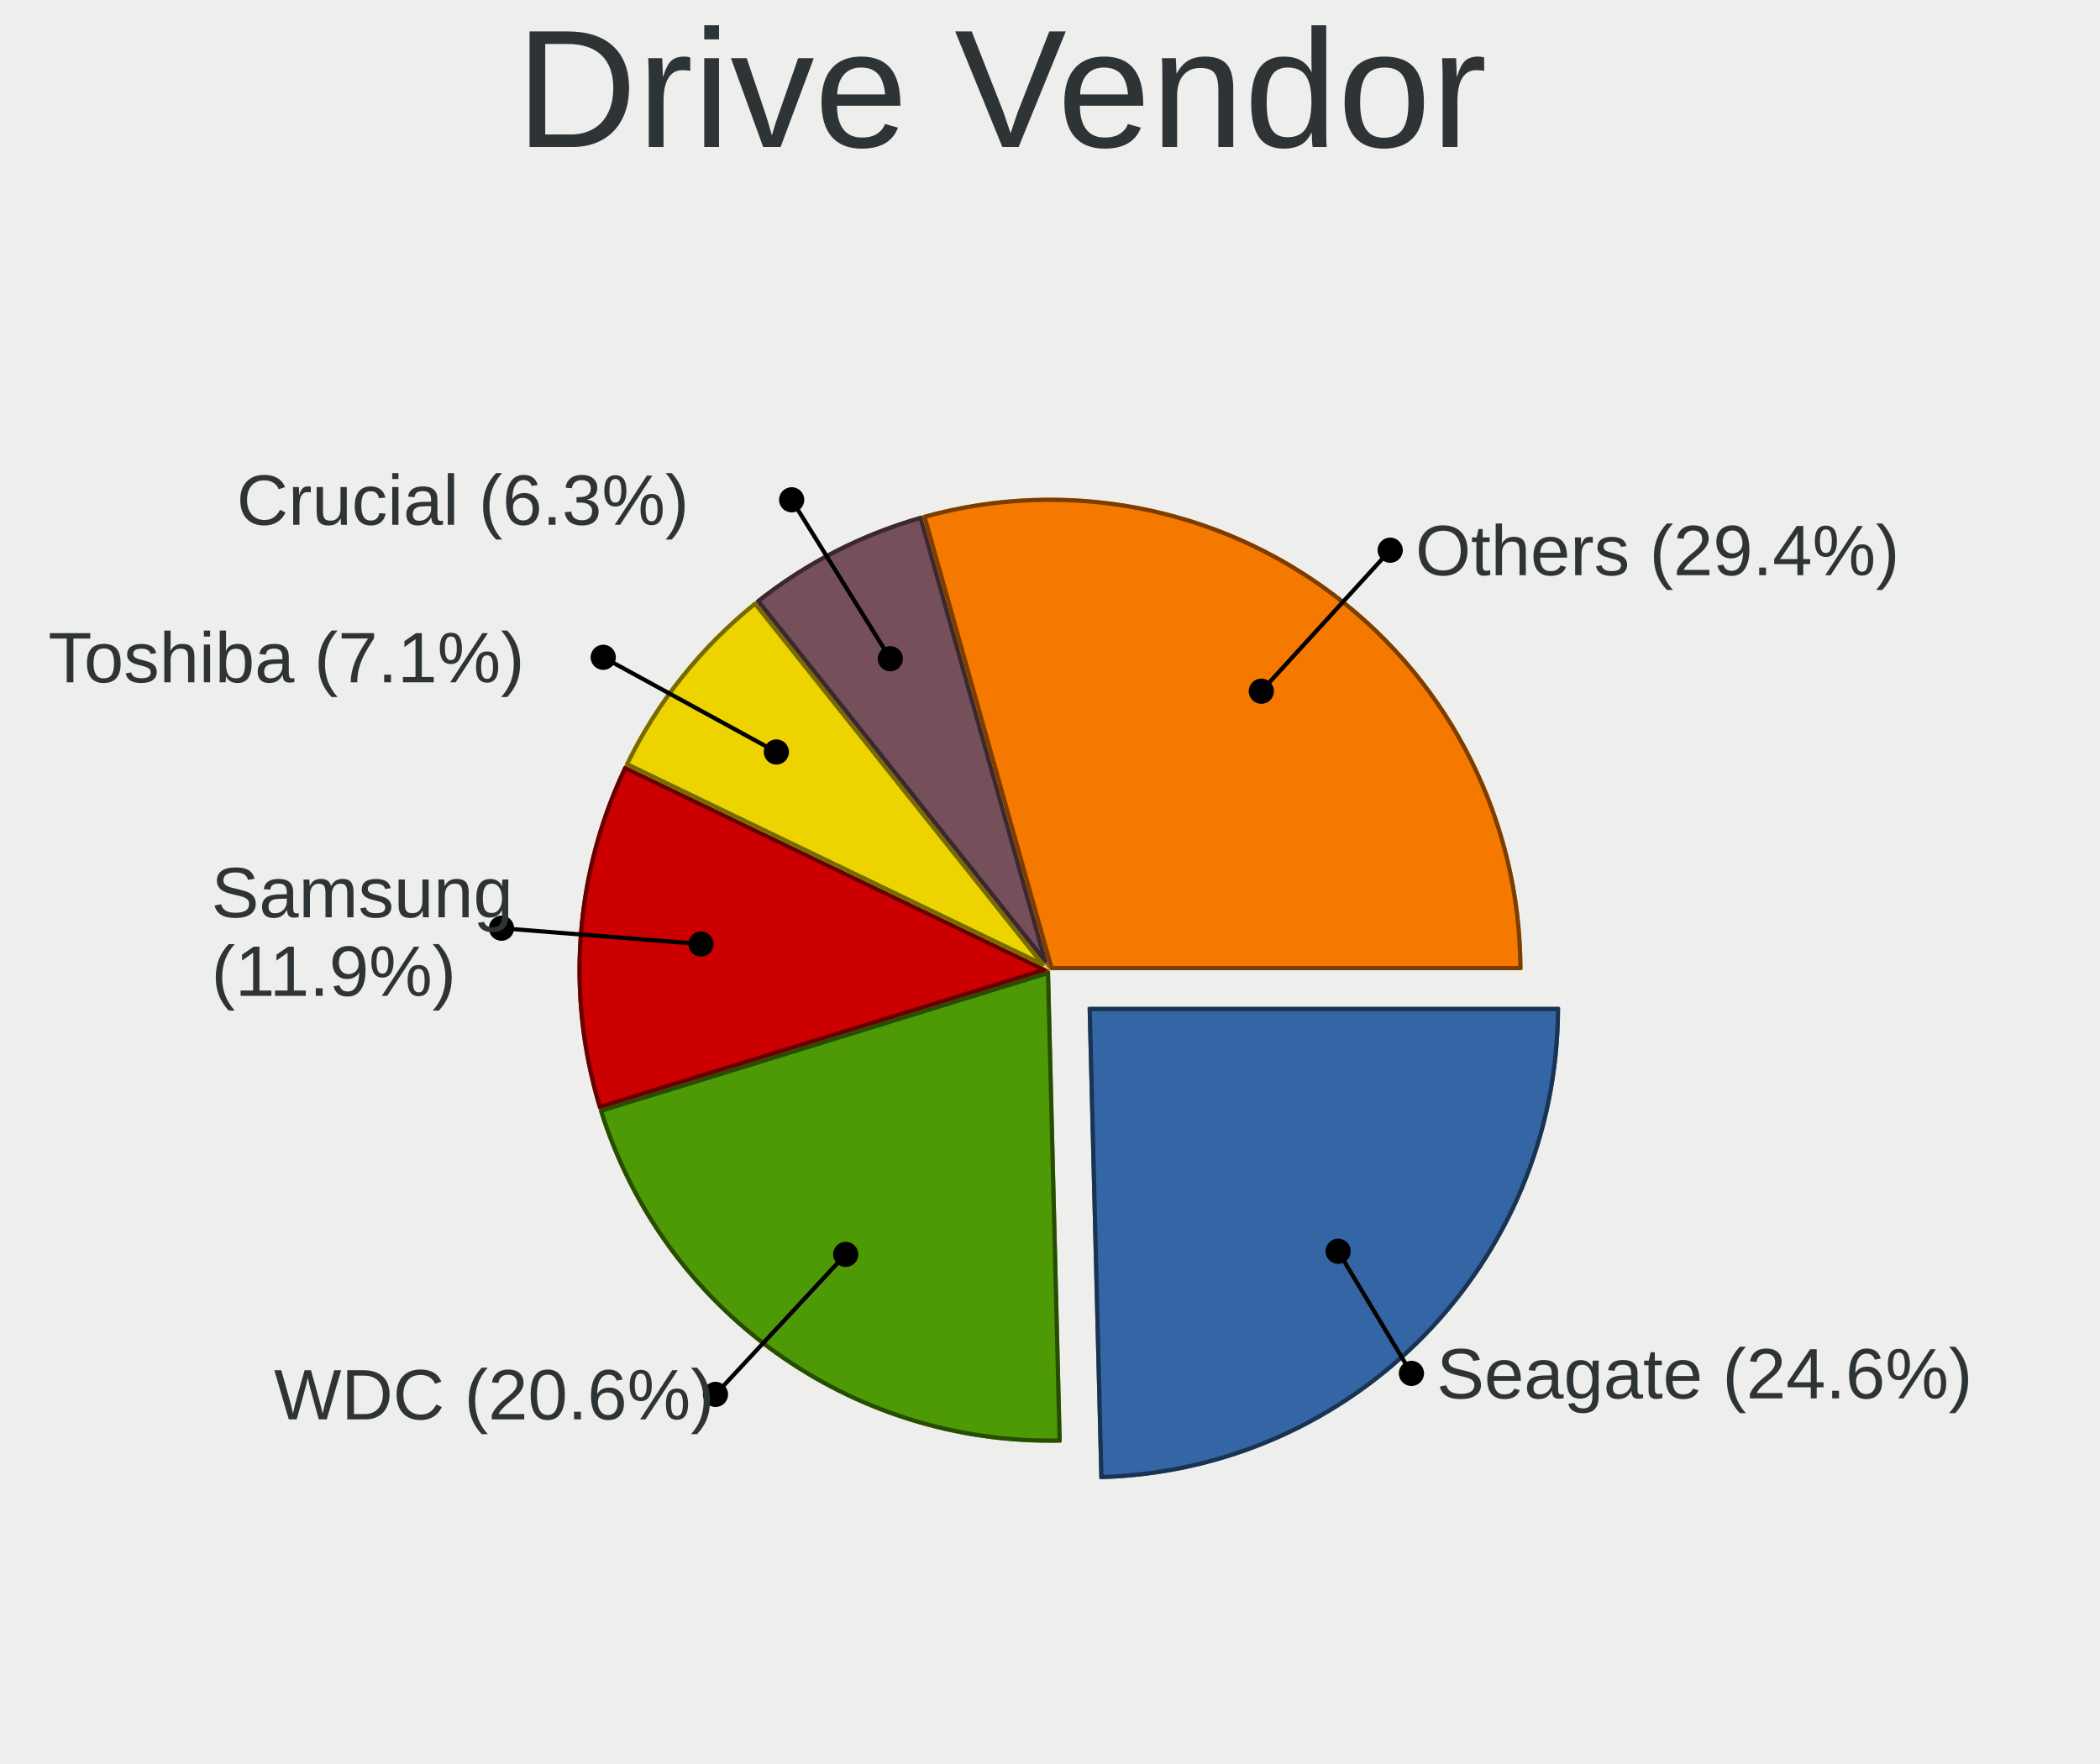
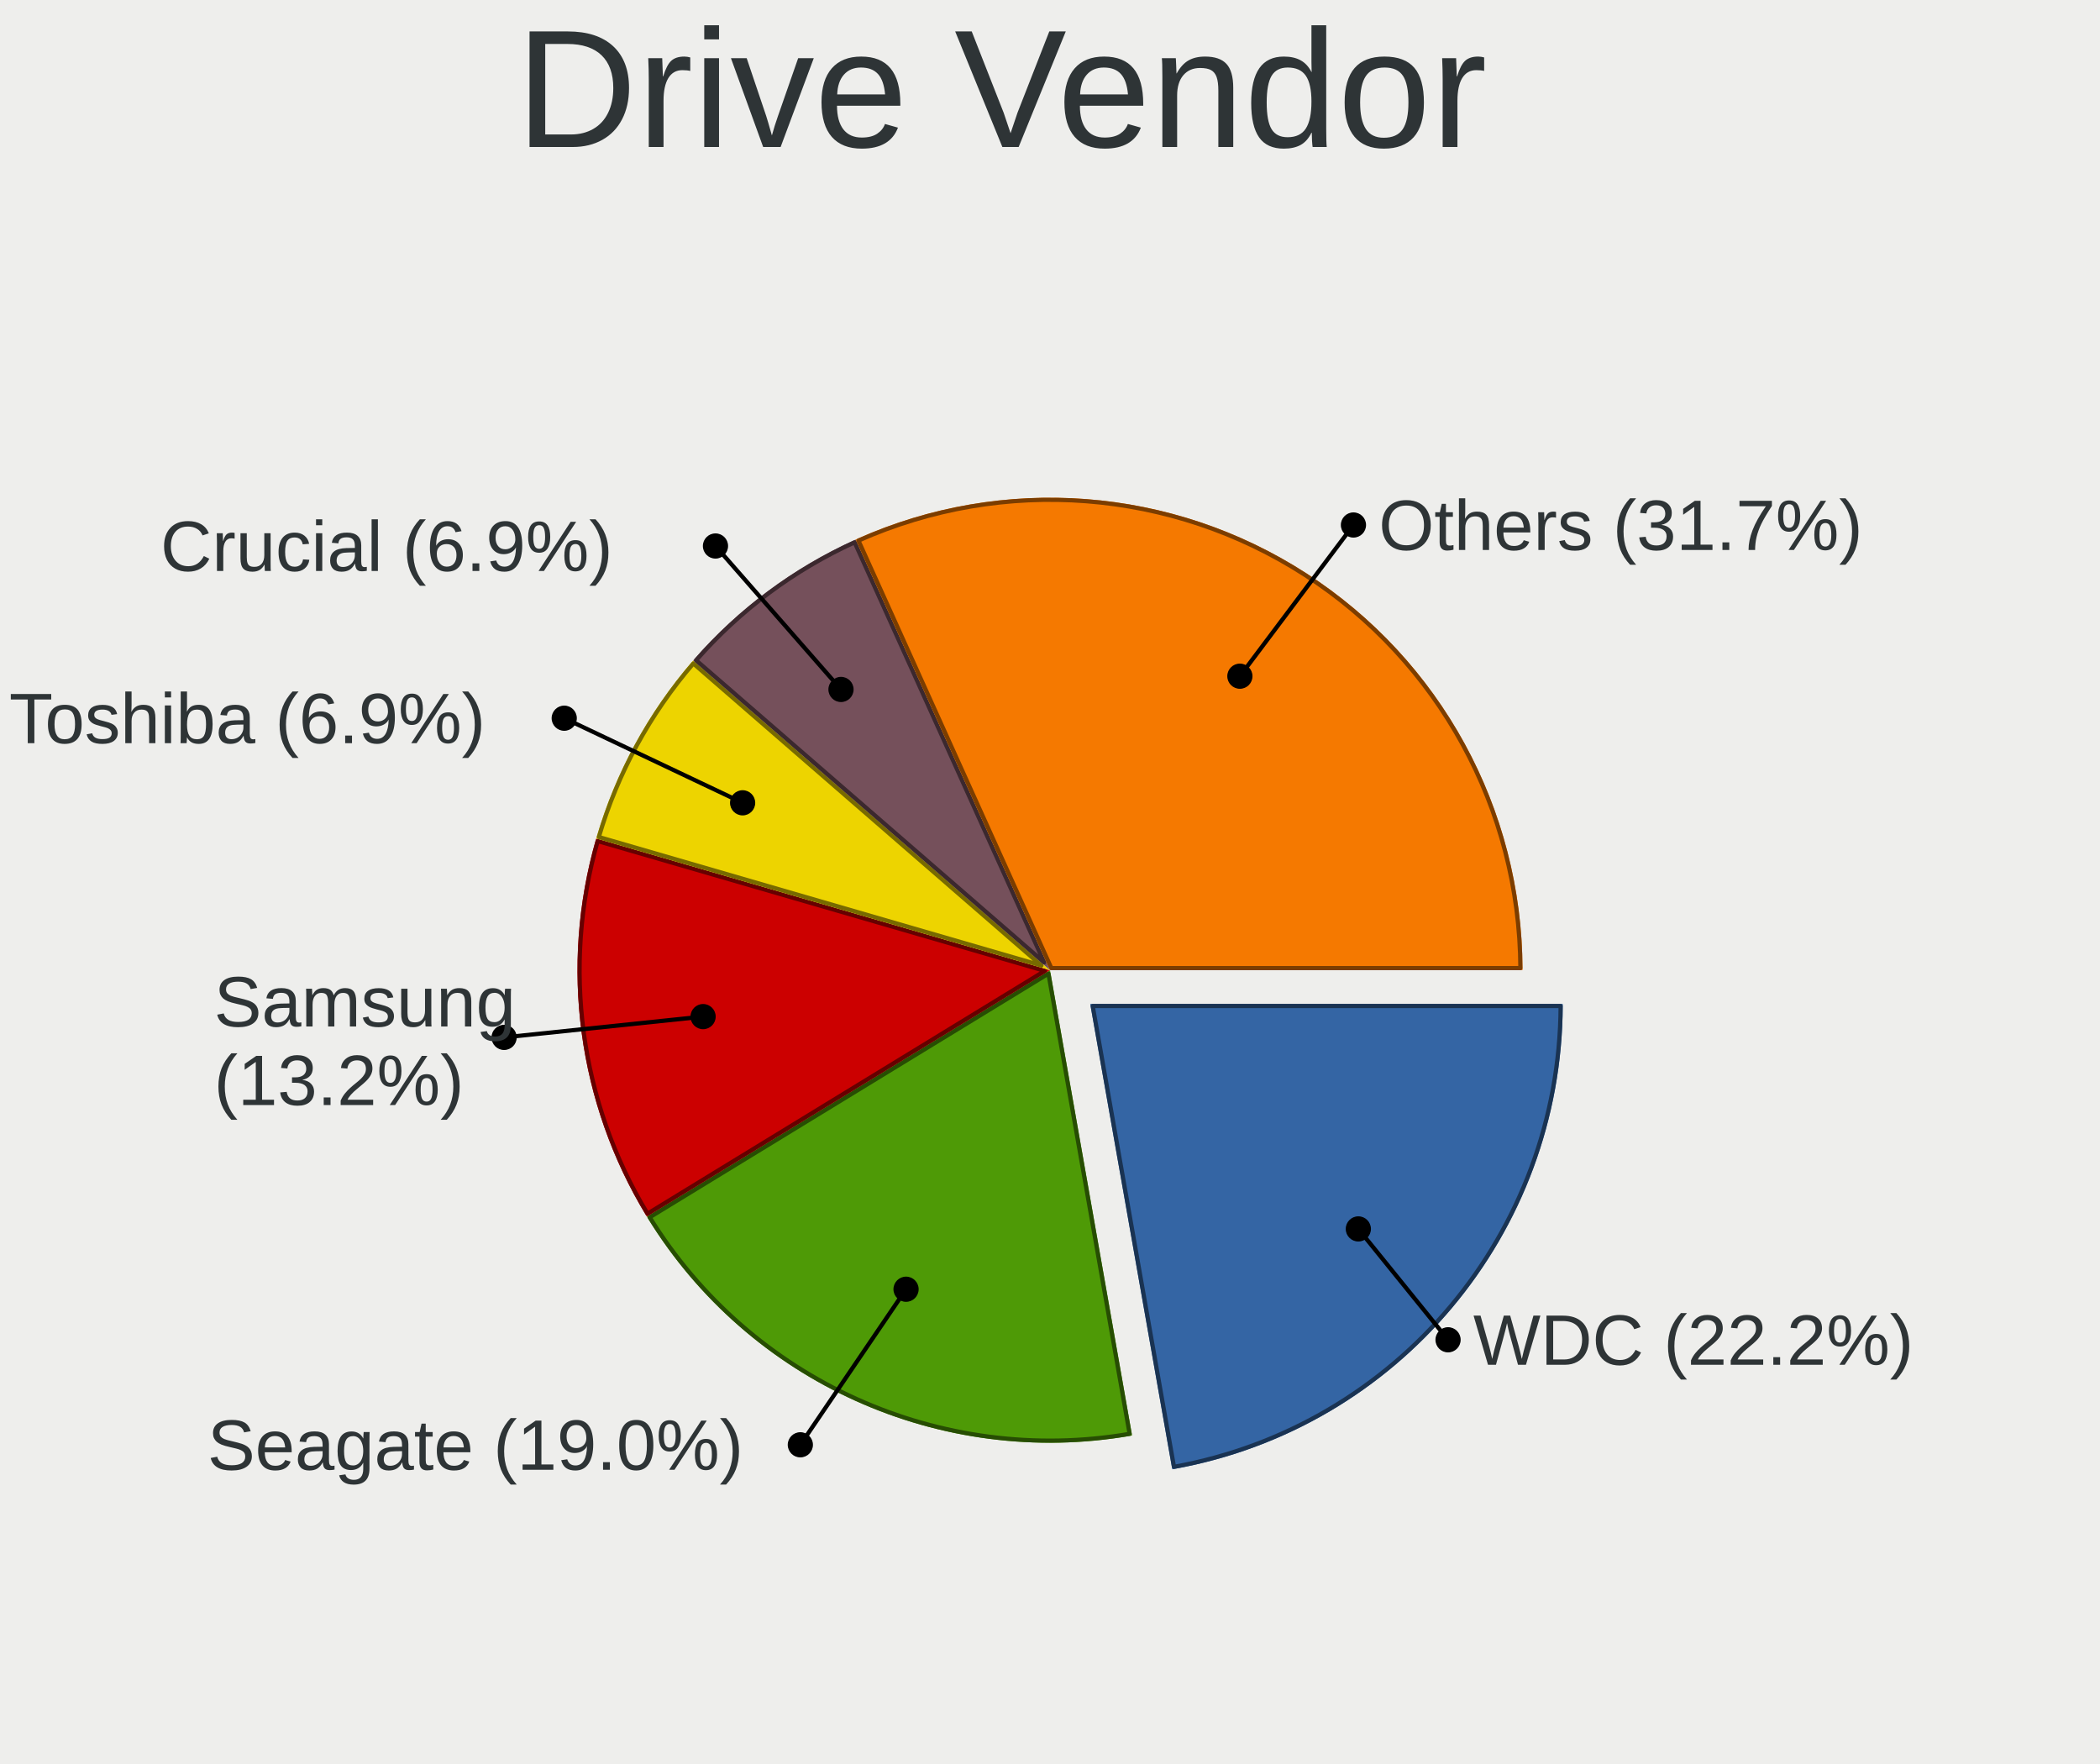
<svg xmlns="http://www.w3.org/2000/svg" width="500" height="420" version="1.0" id="ezcGraph">
  <defs />
  <g id="ezcGraphChart" color-rendering="optimizeQuality" shape-rendering="geometricPrecision" text-rendering="optimizeLegibility">
    <path d=" M 0,420 L 0,0 L 500,0 L 500,420 L 0,420 z " style="fill: #eeeeec; fill-opacity: 1.00; stroke: none;" id="ezcGraphPolygon_1" />
    <path d=" M 0,42 L 0,0 L 500,0 L 500,42 L 0,42 z " style="fill: #000000; fill-opacity: 0.00; stroke: none;" id="ezcGraphPolygon_2" />
-     <path d="M 258.95,239.73 L 371.45,239.73 A 112.50,112.50 0 0,1 261.75,352.19 z" style="fill: #3465a4; fill-opacity: 1.00; stroke: none; cursor: pointer;" id="ezcGraphCircleSector_4" />
-     <path d="M 259.46,240.23 L 370.95,240.23 A 112.00,112.00 0 0,1 262.24,351.68 z" style="fill: none; stroke: #1a3352; stroke-width: 1; stroke-opacity: 1.00; stroke-linecap: round; stroke-linejoin: round;" id="ezcGraphCircleSector_5" />
-     <path d="M 250.00,231.00 L 252.80,343.47 A 112.50,112.50 0 0,1 142.50,264.16 z" style="fill: #4e9a06; fill-opacity: 1.00; stroke: none; cursor: pointer;" id="ezcGraphCircleSector_6" />
-     <path d="M 249.52,231.67 L 252.29,342.98 A 112.00,112.00 0 0,1 143.12,264.49 z" style="fill: none; stroke: #274d03; stroke-width: 1; stroke-opacity: 1.00; stroke-linecap: round; stroke-linejoin: round;" id="ezcGraphCircleSector_7" />
-     <path d="M 250.00,231.00 L 142.50,264.16 A 112.50,112.50 0 0,1 148.64,182.19 z" style="fill: #cc0000; fill-opacity: 1.00; stroke: none; cursor: pointer;" id="ezcGraphCircleSector_8" />
-     <path d="M 248.64,230.90 L 142.83,263.53 A 112.00,112.00 0 0,1 148.87,182.86 z" style="fill: none; stroke: #660000; stroke-width: 1; stroke-opacity: 1.00; stroke-linecap: round; stroke-linejoin: round;" id="ezcGraphCircleSector_9" />
-     <path d="M 250.00,231.00 L 148.64,182.19 A 112.50,112.50 0 0,1 179.86,143.04 z" style="fill: #edd400; fill-opacity: 1.00; stroke: none; cursor: pointer;" id="ezcGraphCircleSector_10" />
-     <path d="M 248.24,229.60 L 149.31,181.95 A 112.00,112.00 0 0,1 179.78,143.75 z" style="fill: none; stroke: #776a00; stroke-width: 1; stroke-opacity: 1.00; stroke-linecap: round; stroke-linejoin: round;" id="ezcGraphCircleSector_11" />
-     <path d="M 250.00,231.00 L 179.86,143.04 A 112.50,112.50 0 0,1 219.53,122.70 z" style="fill: #75505b; fill-opacity: 1.00; stroke: none; cursor: pointer;" id="ezcGraphCircleSector_12" />
-     <path d="M 248.85,228.75 L 180.56,143.12 A 112.00,112.00 0 0,1 219.18,123.32 z" style="fill: none; stroke: #3b282e; stroke-width: 1; stroke-opacity: 1.00; stroke-linecap: round; stroke-linejoin: round;" id="ezcGraphCircleSector_13" />
-     <path d="M 250.00,231.00 L 219.53,122.70 A 112.50,112.50 0 0,1 362.50,231.00 z" style="fill: #f57900; fill-opacity: 1.00; stroke: none;" id="ezcGraphCircleSector_14" />
-     <path d="M 250.38,230.50 L 220.15,123.05 A 112.00,112.00 0 0,1 362.00,230.50 z" style="fill: none; stroke: #7b3d00; stroke-width: 1; stroke-opacity: 1.00; stroke-linecap: round; stroke-linejoin: round;" id="ezcGraphCircleSector_15" />
-     <path d=" M 211.982,156.844 L 188.493,119" style="fill: none; stroke: #000000; stroke-width: 1; stroke-opacity: 1.00; stroke-linecap: round; stroke-linejoin: round;" id="ezcGraphLine_16" />
-     <ellipse cx="211.982" cy="156.844" rx="3" ry="3" style="fill: #000000; fill-opacity: 1.00; stroke: none;" id="ezcGraphCircle_17" />
-     <ellipse cx="188.493" cy="119" rx="3" ry="3" style="fill: #000000; fill-opacity: 1.00; stroke: none;" id="ezcGraphCircle_18" />
-     <path d=" M 184.847,179.042 L 143.627,156.5" style="fill: none; stroke: #000000; stroke-width: 1; stroke-opacity: 1.00; stroke-linecap: round; stroke-linejoin: round;" id="ezcGraphLine_20" />
-     <ellipse cx="184.847" cy="179.042" rx="3" ry="3" style="fill: #000000; fill-opacity: 1.00; stroke: none;" id="ezcGraphCircle_21" />
-     <ellipse cx="143.627" cy="156.5" rx="3" ry="3" style="fill: #000000; fill-opacity: 1.00; stroke: none;" id="ezcGraphCircle_22" />
-     <path d=" M 166.9,224.773 L 119.401,221" style="fill: none; stroke: #000000; stroke-width: 1; stroke-opacity: 1.00; stroke-linecap: round; stroke-linejoin: round;" id="ezcGraphLine_24" />
-     <ellipse cx="166.9" cy="224.773" rx="3" ry="3" style="fill: #000000; fill-opacity: 1.00; stroke: none;" id="ezcGraphCircle_25" />
-     <ellipse cx="119.401" cy="221" rx="3" ry="3" style="fill: #000000; fill-opacity: 1.00; stroke: none;" id="ezcGraphCircle_26" />
-     <path d=" M 201.355,298.661 L 170.352,332" style="fill: none; stroke: #000000; stroke-width: 1; stroke-opacity: 1.00; stroke-linecap: round; stroke-linejoin: round;" id="ezcGraphLine_28" />
-     <ellipse cx="201.355" cy="298.661" rx="3" ry="3" style="fill: #000000; fill-opacity: 1.00; stroke: none;" id="ezcGraphCircle_29" />
-     <ellipse cx="170.352" cy="332" rx="3" ry="3" style="fill: #000000; fill-opacity: 1.00; stroke: none;" id="ezcGraphCircle_30" />
-     <path d=" M 300.317,164.572 L 331,131" style="fill: none; stroke: #000000; stroke-width: 1; stroke-opacity: 1.00; stroke-linecap: round; stroke-linejoin: round;" id="ezcGraphLine_32" />
-     <ellipse cx="300.317" cy="164.572" rx="3" ry="3" style="fill: #000000; fill-opacity: 1.00; stroke: none;" id="ezcGraphCircle_33" />
-     <ellipse cx="331" cy="131" rx="3" ry="3" style="fill: #000000; fill-opacity: 1.00; stroke: none;" id="ezcGraphCircle_34" />
-     <path d=" M 318.604,297.914 L 336.056,327" style="fill: none; stroke: #000000; stroke-width: 1; stroke-opacity: 1.00; stroke-linecap: round; stroke-linejoin: round;" id="ezcGraphLine_36" />
-     <ellipse cx="318.604" cy="297.914" rx="3" ry="3" style="fill: #000000; fill-opacity: 1.00; stroke: none;" id="ezcGraphCircle_37" />
-     <ellipse cx="336.056" cy="327" rx="3" ry="3" style="fill: #000000; fill-opacity: 1.00; stroke: none;" id="ezcGraphCircle_38" />
+     <path d="M 259.58,239.03 L 372.08,239.03 A 112.50,112.50 0 0,1 279.11,349.83 z" style="fill: #3465a4; fill-opacity: 1.00; stroke: none; cursor: pointer;" id="ezcGraphCircleSector_4" />
+     <path d="M 260.17,239.53 L 371.58,239.53 A 112.00,112.00 0 0,1 279.52,349.25 z" style="fill: none; stroke: #1a3352; stroke-width: 1; stroke-opacity: 1.00; stroke-linecap: round; stroke-linejoin: round;" id="ezcGraphCircleSector_5" />
+     <path d="M 250.00,231.00 L 269.54,341.79 A 112.50,112.50 0 0,1 154.00,289.66 z" style="fill: #4e9a06; fill-opacity: 1.00; stroke: none; cursor: pointer;" id="ezcGraphCircleSector_6" />
+     <path d="M 249.63,231.81 L 268.96,341.39 A 112.00,112.00 0 0,1 154.69,289.83 z" style="fill: none; stroke: #274d03; stroke-width: 1; stroke-opacity: 1.00; stroke-linecap: round; stroke-linejoin: round;" id="ezcGraphCircleSector_7" />
+     <path d="M 250.00,231.00 L 154.00,289.66 A 112.50,112.50 0 0,1 141.96,199.63 z" style="fill: #cc0000; fill-opacity: 1.00; stroke: none; cursor: pointer;" id="ezcGraphCircleSector_8" />
+     <path d="M 248.77,231.16 L 154.17,288.97 A 112.00,112.00 0 0,1 142.30,200.25 z" style="fill: none; stroke: #660000; stroke-width: 1; stroke-opacity: 1.00; stroke-linecap: round; stroke-linejoin: round;" id="ezcGraphCircleSector_9" />
+     <path d="M 250.00,231.00 L 141.96,199.63 A 112.50,112.50 0 0,1 165.03,157.26 z" style="fill: #edd400; fill-opacity: 1.00; stroke: none; cursor: pointer;" id="ezcGraphCircleSector_10" />
+     <path d="M 247.95,229.88 L 142.58,199.29 A 112.00,112.00 0 0,1 165.08,157.97 z" style="fill: none; stroke: #776a00; stroke-width: 1; stroke-opacity: 1.00; stroke-linecap: round; stroke-linejoin: round;" id="ezcGraphCircleSector_11" />
+     <path d="M 250.00,231.00 L 165.03,157.26 A 112.50,112.50 0 0,1 203.73,128.46 z" style="fill: #75505b; fill-opacity: 1.00; stroke: none; cursor: pointer;" id="ezcGraphCircleSector_12" />
+     <path d="M 248.61,229.13 L 165.74,157.21 A 112.00,112.00 0 0,1 203.48,129.12 z" style="fill: none; stroke: #3b282e; stroke-width: 1; stroke-opacity: 1.00; stroke-linecap: round; stroke-linejoin: round;" id="ezcGraphCircleSector_13" />
+     <path d="M 250.00,231.00 L 203.73,128.46 A 112.50,112.50 0 0,1 362.50,231.00 z" style="fill: #f57900; fill-opacity: 1.00; stroke: none;" id="ezcGraphCircleSector_14" />
+     <path d="M 250.32,230.50 L 204.39,128.71 A 112.00,112.00 0 0,1 362.00,230.50 z" style="fill: none; stroke: #7b3d00; stroke-width: 1; stroke-opacity: 1.00; stroke-linecap: round; stroke-linejoin: round;" id="ezcGraphCircleSector_15" />
+     <path d=" M 200.237,164.156 L 170.352,130" style="fill: none; stroke: #000000; stroke-width: 1; stroke-opacity: 1.00; stroke-linecap: round; stroke-linejoin: round;" id="ezcGraphLine_16" />
+     <ellipse cx="200.237" cy="164.156" rx="3" ry="3" style="fill: #000000; fill-opacity: 1.00; stroke: none;" id="ezcGraphCircle_17" />
+     <ellipse cx="170.352" cy="130" rx="3" ry="3" style="fill: #000000; fill-opacity: 1.00; stroke: none;" id="ezcGraphCircle_18" />
+     <path d=" M 176.815,191.145 L 134.341,171" style="fill: none; stroke: #000000; stroke-width: 1; stroke-opacity: 1.00; stroke-linecap: round; stroke-linejoin: round;" id="ezcGraphLine_20" />
+     <ellipse cx="176.815" cy="191.145" rx="3" ry="3" style="fill: #000000; fill-opacity: 1.00; stroke: none;" id="ezcGraphCircle_21" />
+     <ellipse cx="134.341" cy="171" rx="3" ry="3" style="fill: #000000; fill-opacity: 1.00; stroke: none;" id="ezcGraphCircle_22" />
+     <path d=" M 167.402,242.049 L 120.028,247" style="fill: none; stroke: #000000; stroke-width: 1; stroke-opacity: 1.00; stroke-linecap: round; stroke-linejoin: round;" id="ezcGraphLine_24" />
+     <ellipse cx="167.402" cy="242.049" rx="3" ry="3" style="fill: #000000; fill-opacity: 1.00; stroke: none;" id="ezcGraphCircle_25" />
+     <ellipse cx="120.028" cy="247" rx="3" ry="3" style="fill: #000000; fill-opacity: 1.00; stroke: none;" id="ezcGraphCircle_26" />
+     <path d=" M 215.726,306.959 L 190.558,344" style="fill: none; stroke: #000000; stroke-width: 1; stroke-opacity: 1.00; stroke-linecap: round; stroke-linejoin: round;" id="ezcGraphLine_28" />
+     <ellipse cx="215.726" cy="306.959" rx="3" ry="3" style="fill: #000000; fill-opacity: 1.00; stroke: none;" id="ezcGraphCircle_29" />
+     <ellipse cx="190.558" cy="344" rx="3" ry="3" style="fill: #000000; fill-opacity: 1.00; stroke: none;" id="ezcGraphCircle_30" />
+     <path d=" M 295.212,160.998 L 322.25,125" style="fill: none; stroke: #000000; stroke-width: 1; stroke-opacity: 1.00; stroke-linecap: round; stroke-linejoin: round;" id="ezcGraphLine_32" />
+     <ellipse cx="295.212" cy="160.998" rx="3" ry="3" style="fill: #000000; fill-opacity: 1.00; stroke: none;" id="ezcGraphCircle_33" />
+     <ellipse cx="322.25" cy="125" rx="3" ry="3" style="fill: #000000; fill-opacity: 1.00; stroke: none;" id="ezcGraphCircle_34" />
+     <path d=" M 323.413,292.601 L 344.775,319" style="fill: none; stroke: #000000; stroke-width: 1; stroke-opacity: 1.00; stroke-linecap: round; stroke-linejoin: round;" id="ezcGraphLine_36" />
+     <ellipse cx="323.413" cy="292.601" rx="3" ry="3" style="fill: #000000; fill-opacity: 1.00; stroke: none;" id="ezcGraphCircle_37" />
+     <ellipse cx="344.775" cy="319" rx="3" ry="3" style="fill: #000000; fill-opacity: 1.00; stroke: none;" id="ezcGraphCircle_38" />
    <g id="ezcGraphTextBox_3">
      <path d=" M 122.3,42 L 122.3,0.5 L 378.2,0.5 L 378.2,42 L 122.3,42 z " style="fill: #ffffff; fill-opacity: 0.00; stroke: none;" id="ezcGraphPolygon_40" />
      <text id="ezcGraphTextBox_3_text" x="122.8" text-length="254.4px" y="35" style="font-size: 40px; font-family: 'Arial'; fill: #2e3436; fill-opacity: 1.00; stroke: none;">Drive Vendor</text>
    </g>
    <g id="ezcGraphTextBox_19" style=" cursor: pointer;">
-       <path d=" M 55.853,128.5 L 55.853,110 L 183.493,110 L 183.493,128.5 L 55.853,128.5 z " style="fill: #ffffff; fill-opacity: 0.00; stroke: none;" id="ezcGraphPolygon_41" />
-       <text id="ezcGraphTextBox_19_text" x="56.353" text-length="126.14px" y="124.95" style="font-size: 17px; font-family: 'Arial'; fill: #2e3436; fill-opacity: 1.00; stroke: none;">Crucial (6.3%)</text>
+       <path d=" M 37.712,139.5 L 37.712,121 L 165.352,121 L 165.352,139.5 L 37.712,139.5 z " style="fill: #ffffff; fill-opacity: 0.00; stroke: none;" id="ezcGraphPolygon_41" />
+       <text id="ezcGraphTextBox_19_text" x="38.212" text-length="126.14px" y="135.95" style="font-size: 17px; font-family: 'Arial'; fill: #2e3436; fill-opacity: 1.00; stroke: none;">Crucial (6.9%)</text>
    </g>
    <g id="ezcGraphTextBox_23" style=" cursor: pointer;">
-       <path d=" M 10.987,166 L 10.987,147.5 L 138.627,147.5 L 138.627,166 L 10.987,166 z " style="fill: #ffffff; fill-opacity: 0.00; stroke: none;" id="ezcGraphPolygon_42" />
-       <text id="ezcGraphTextBox_23_text" x="11.487" text-length="126.14px" y="162.45" style="font-size: 17px; font-family: 'Arial'; fill: #2e3436; fill-opacity: 1.00; stroke: none;">Toshiba (7.1%)</text>
+       <path d=" M 1.701,180.5 L 1.701,162 L 129.341,162 L 129.341,180.5 L 1.701,180.5 z " style="fill: #ffffff; fill-opacity: 0.00; stroke: none;" id="ezcGraphPolygon_42" />
+       <text id="ezcGraphTextBox_23_text" x="2.201" text-length="126.14px" y="176.95" style="font-size: 17px; font-family: 'Arial'; fill: #2e3436; fill-opacity: 1.00; stroke: none;">Toshiba (6.9%)</text>
    </g>
    <g id="ezcGraphTextBox_27" style=" cursor: pointer;">
-       <path d=" M 49.831,239.05 L 49.831,203.45 L 114.401,203.45 L 114.401,239.05 L 49.831,239.05 z " style="fill: #ffffff; fill-opacity: 0.00; stroke: none;" id="ezcGraphPolygon_43" />
-       <text id="ezcGraphTextBox_27_text" x="50.331" text-length="63.07px" y="218.4" style="font-size: 17px; font-family: 'Arial'; fill: #2e3436; fill-opacity: 1.00; stroke: none;">Samsung</text>
-       <text id="ezcGraphTextBox_27_text" x="50.331" text-length="63.07px" y="237.1" style="font-size: 17px; font-family: 'Arial'; fill: #2e3436; fill-opacity: 1.00; stroke: none;">(11.9%)</text>
+       <path d=" M 50.458,265.05 L 50.458,229.45 L 115.028,229.45 L 115.028,265.05 L 50.458,265.05 z " style="fill: #ffffff; fill-opacity: 0.00; stroke: none;" id="ezcGraphPolygon_43" />
+       <text id="ezcGraphTextBox_27_text" x="50.958" text-length="63.07px" y="244.4" style="font-size: 17px; font-family: 'Arial'; fill: #2e3436; fill-opacity: 1.00; stroke: none;">Samsung</text>
+       <text id="ezcGraphTextBox_27_text" x="50.958" text-length="63.07px" y="263.1" style="font-size: 17px; font-family: 'Arial'; fill: #2e3436; fill-opacity: 1.00; stroke: none;">(13.2%)</text>
    </g>
    <g id="ezcGraphTextBox_31" style=" cursor: pointer;">
-       <path d=" M 64.742,341.5 L 64.742,323 L 165.352,323 L 165.352,341.5 L 64.742,341.5 z " style="fill: #ffffff; fill-opacity: 0.00; stroke: none;" id="ezcGraphPolygon_44" />
-       <text id="ezcGraphTextBox_31_text" x="65.242" text-length="99.11px" y="337.95" style="font-size: 17px; font-family: 'Arial'; fill: #2e3436; fill-opacity: 1.00; stroke: none;">WDC (20.6%)</text>
+       <path d=" M 48.908,353.5 L 48.908,335 L 185.558,335 L 185.558,353.5 L 48.908,353.5 z " style="fill: #ffffff; fill-opacity: 0.00; stroke: none;" id="ezcGraphPolygon_44" />
+       <text id="ezcGraphTextBox_31_text" x="49.408" text-length="135.15px" y="349.95" style="font-size: 17px; font-family: 'Arial'; fill: #2e3436; fill-opacity: 1.00; stroke: none;">Seagate (19.0%)</text>
    </g>
    <g id="ezcGraphTextBox_35">
-       <path d=" M 336.5,140.5 L 336.5,122 L 464.14,122 L 464.14,140.5 L 336.5,140.5 z " style="fill: #ffffff; fill-opacity: 0.00; stroke: none;" id="ezcGraphPolygon_45" />
-       <text id="ezcGraphTextBox_35_text" x="337" text-length="126.14px" y="136.95" style="font-size: 17px; font-family: 'Arial'; fill: #2e3436; fill-opacity: 1.00; stroke: none;">Others (29.4%)</text>
+       <path d=" M 327.75,134.5 L 327.75,116 L 455.389,116 L 455.389,134.5 L 327.75,134.5 z " style="fill: #ffffff; fill-opacity: 0.00; stroke: none;" id="ezcGraphPolygon_45" />
+       <text id="ezcGraphTextBox_35_text" x="328.25" text-length="126.14px" y="130.95" style="font-size: 17px; font-family: 'Arial'; fill: #2e3436; fill-opacity: 1.00; stroke: none;">Others (31.7%)</text>
    </g>
    <g id="ezcGraphTextBox_39" style=" cursor: pointer;">
-       <path d=" M 341.556,336.5 L 341.556,318 L 478.206,318 L 478.206,336.5 L 341.556,336.5 z " style="fill: #ffffff; fill-opacity: 0.00; stroke: none;" id="ezcGraphPolygon_46" />
-       <text id="ezcGraphTextBox_39_text" x="342.056" text-length="135.15px" y="332.95" style="font-size: 17px; font-family: 'Arial'; fill: #2e3436; fill-opacity: 1.00; stroke: none;">Seagate (24.6%)</text>
+       <path d=" M 350.275,328.5 L 350.275,310 L 450.885,310 L 450.885,328.5 L 350.275,328.5 z " style="fill: #ffffff; fill-opacity: 0.00; stroke: none;" id="ezcGraphPolygon_46" />
+       <text id="ezcGraphTextBox_39_text" x="350.775" text-length="99.11px" y="324.95" style="font-size: 17px; font-family: 'Arial'; fill: #2e3436; fill-opacity: 1.00; stroke: none;">WDC (22.2%)</text>
    </g>
  </g>
</svg>
